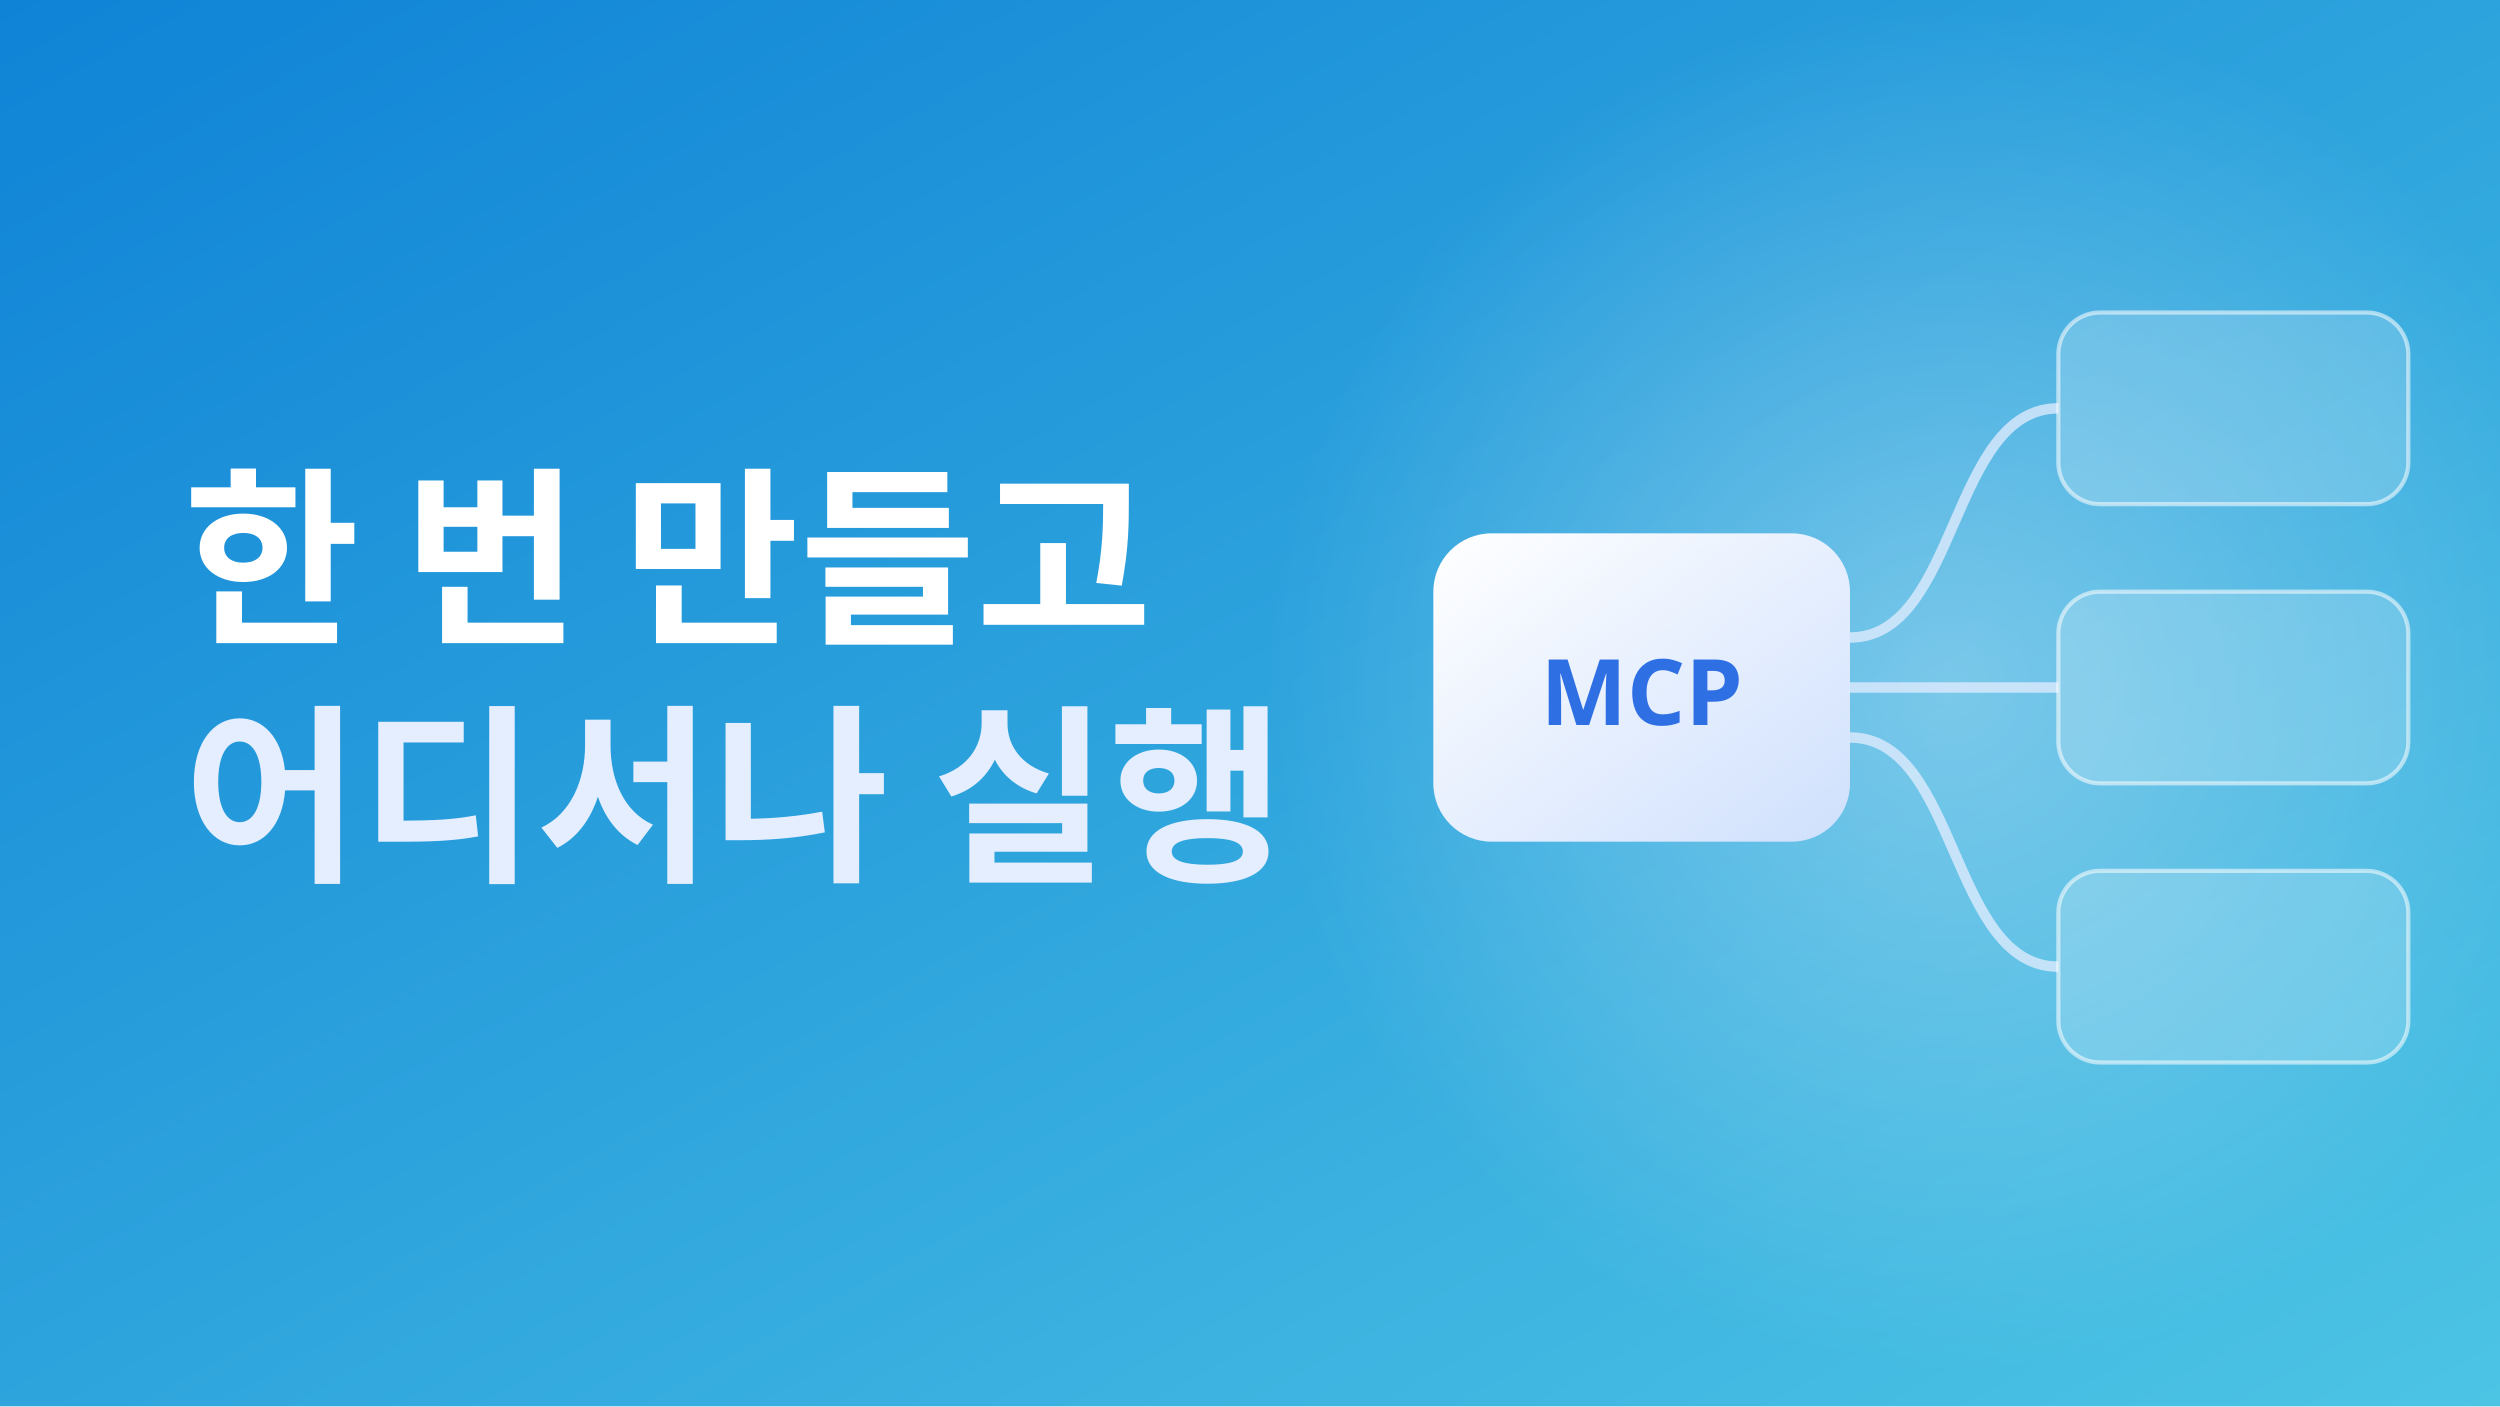
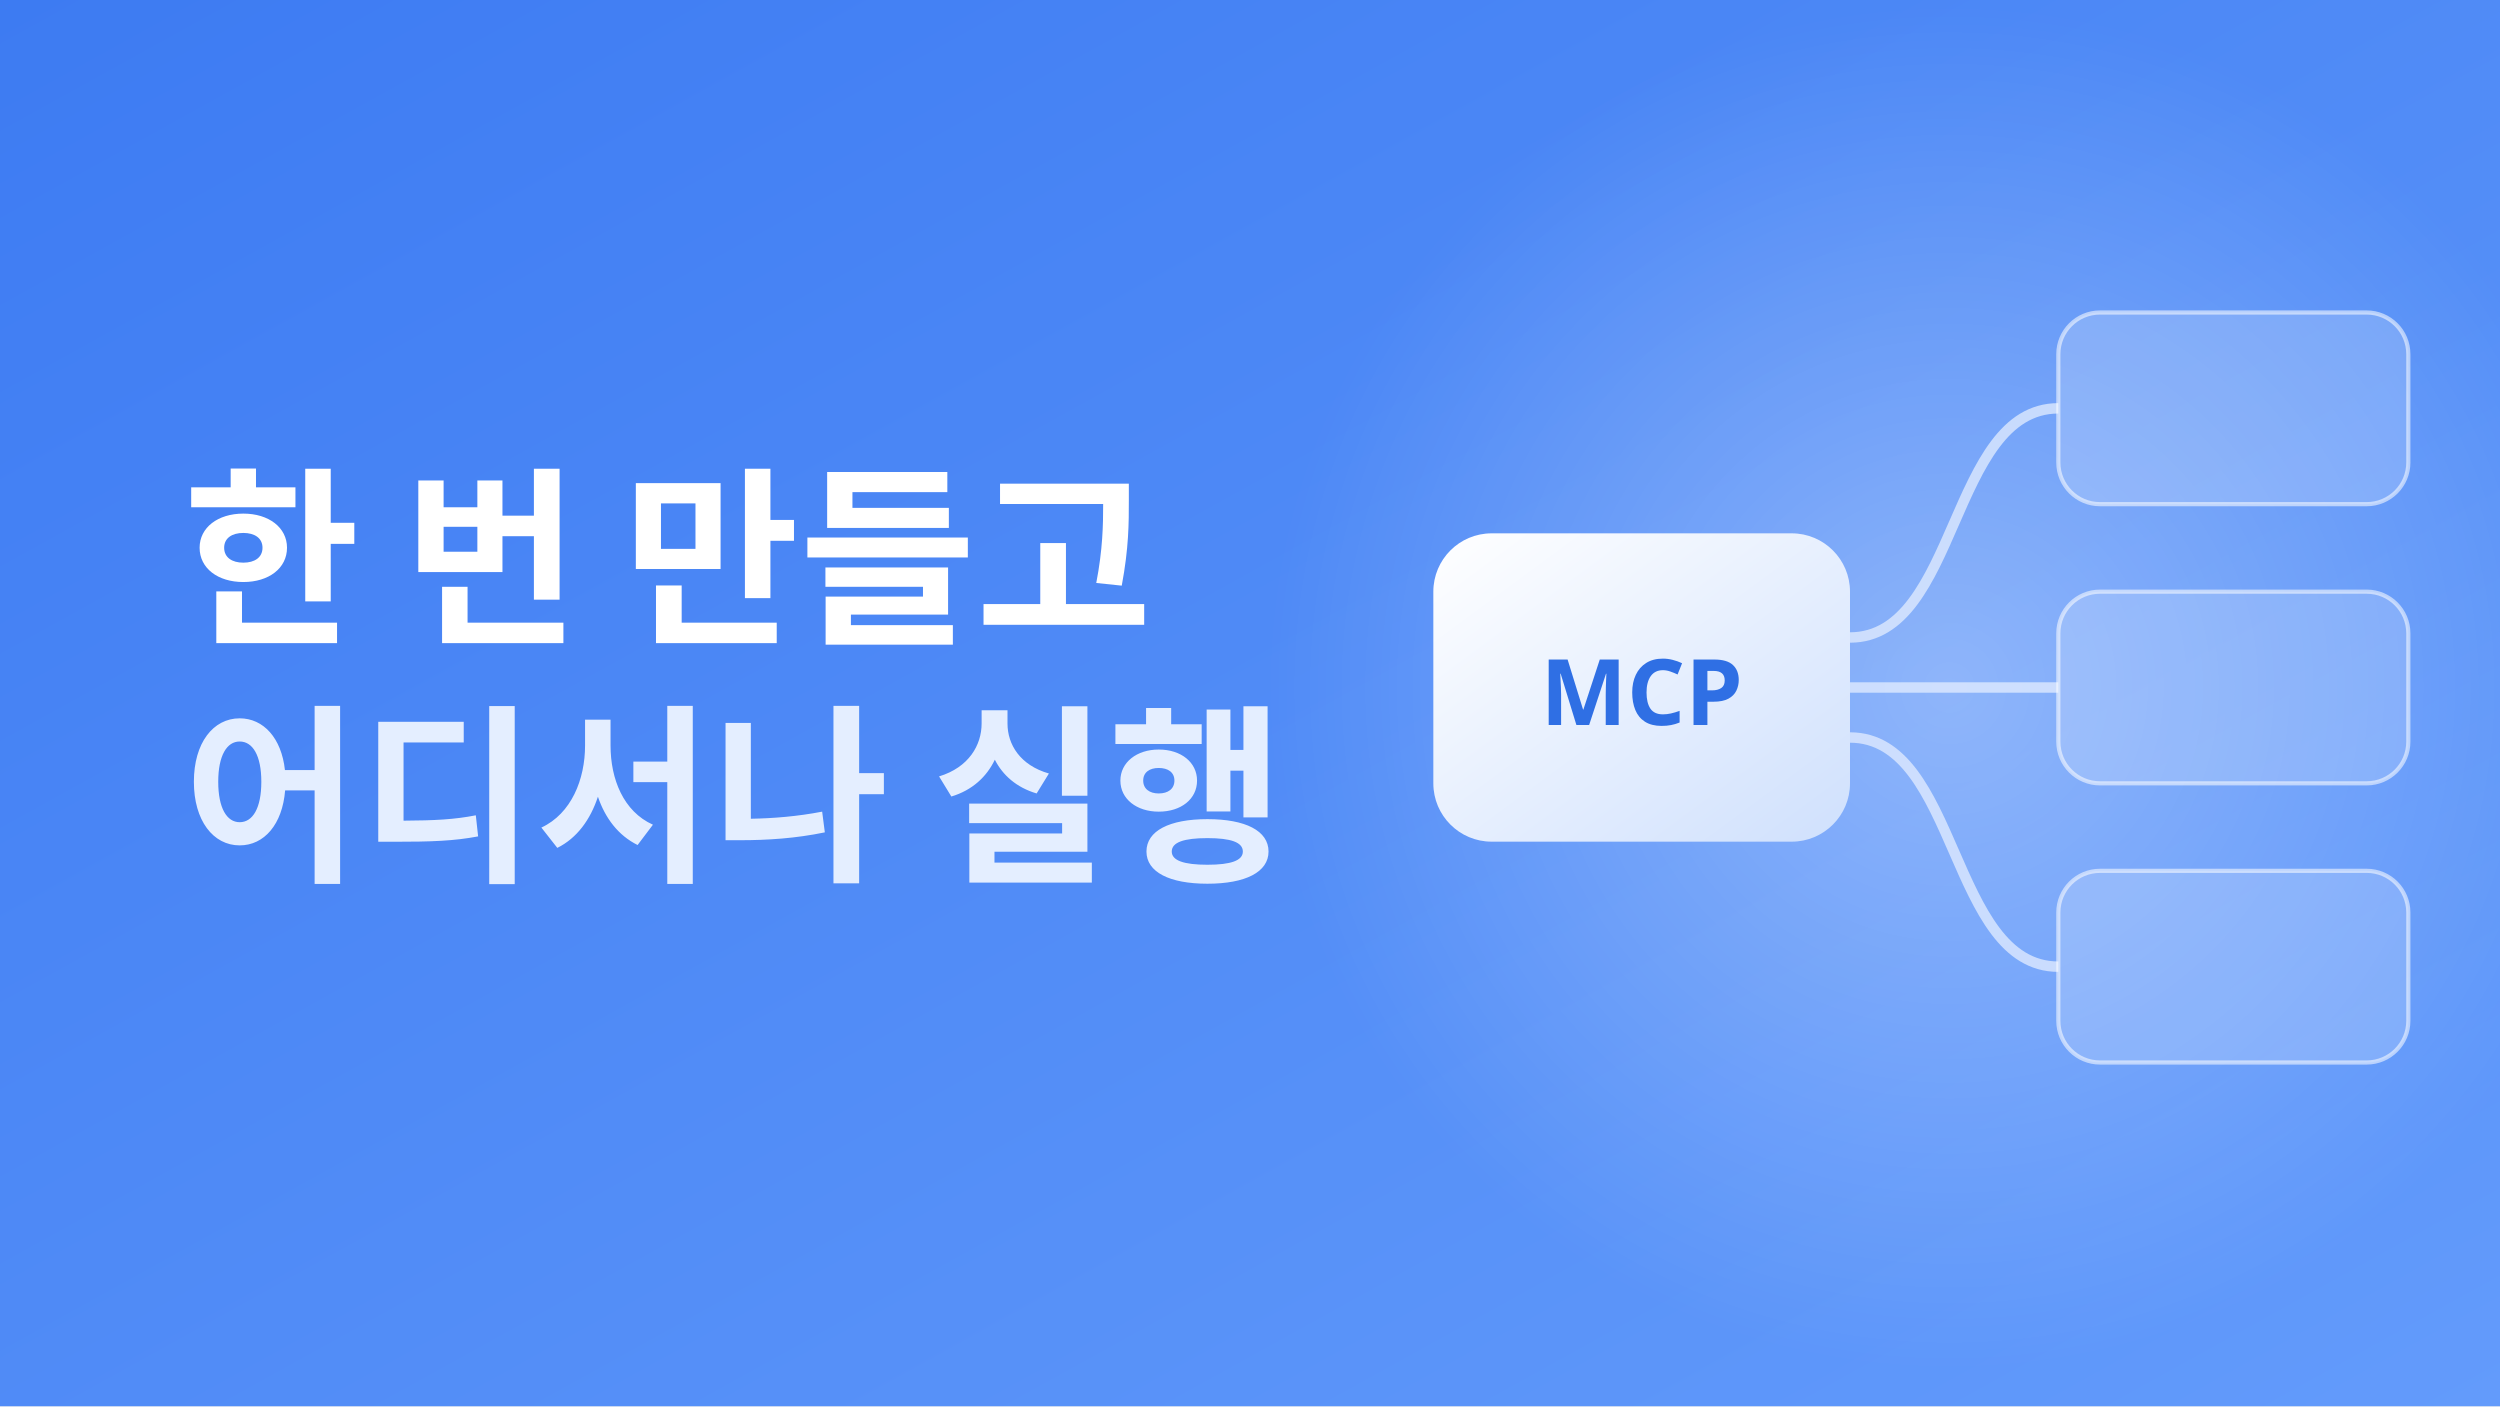
<svg xmlns="http://www.w3.org/2000/svg" viewBox="0 0 1200 675" role="img" aria-label="MCP Apps — 한 번 만든 도구를 어디서나 실행한다">
  <defs>
    <linearGradient id="bg" x1="0" y1="0" x2="1" y2="1">
-       <stop offset="0" stop-color="#0f83d6" />
-       <stop offset="1" stop-color="#4cc4e4" />
+       <stop offset="0" stop-color="#3d7bf2" />
+       <stop offset="1" stop-color="#639bfb" />
    </linearGradient>
    <linearGradient id="badge" x1="0" y1="0" x2="1" y2="1">
      <stop offset="0" stop-color="#ffffff" />
      <stop offset="1" stop-color="#cfe0fd" />
    </linearGradient>
    <radialGradient id="glow" cx="50%" cy="50%" r="50%">
      <stop offset="0" stop-color="#ffffff" stop-opacity="0.34" />
      <stop offset="1" stop-color="#ffffff" stop-opacity="0" />
    </radialGradient>
  </defs>
  <rect width="1200" height="675" fill="url(#bg)" />
  <circle cx="936" cy="330" r="330" fill="url(#glow)" />
  <text x="88" y="302" font-family="Pretendard,'Pretendard Variable','Malgun Gothic','Apple SD Gothic Neo','Noto Sans KR',sans-serif" font-size="92" font-weight="800" fill="#ffffff">한 번 만들고</text>
  <text x="88" y="416" font-family="Pretendard,'Pretendard Variable','Malgun Gothic','Apple SD Gothic Neo','Noto Sans KR',sans-serif" font-size="92" font-weight="800" fill="#e4eeff">어디서나 실행</text>
  <rect x="688" y="256" width="200" height="148" rx="28" fill="url(#badge)" />
  <text x="788" y="348" text-anchor="middle" font-family="Pretendard,'Pretendard Variable','Malgun Gothic','Apple SD Gothic Neo','Noto Sans KR',sans-serif" font-size="44" font-weight="800" fill="#2f6fe4">MCP</text>
  <g fill="none" stroke="#e4eeff" stroke-width="5" opacity="0.75">
    <path d="M888 306 C 940 306 936 196 988 196" />
    <path d="M888 330 L 988 330" />
    <path d="M888 354 C 940 354 936 464 988 464" />
  </g>
  <rect x="988" y="150" width="168" height="92" rx="20" fill="#ffffff2e" stroke="#ffffff8c" stroke-width="2" />
  <rect x="988" y="284" width="168" height="92" rx="20" fill="#ffffff2e" stroke="#ffffff8c" stroke-width="2" />
  <rect x="988" y="418" width="168" height="92" rx="20" fill="#ffffff2e" stroke="#ffffff8c" stroke-width="2" />
</svg>
